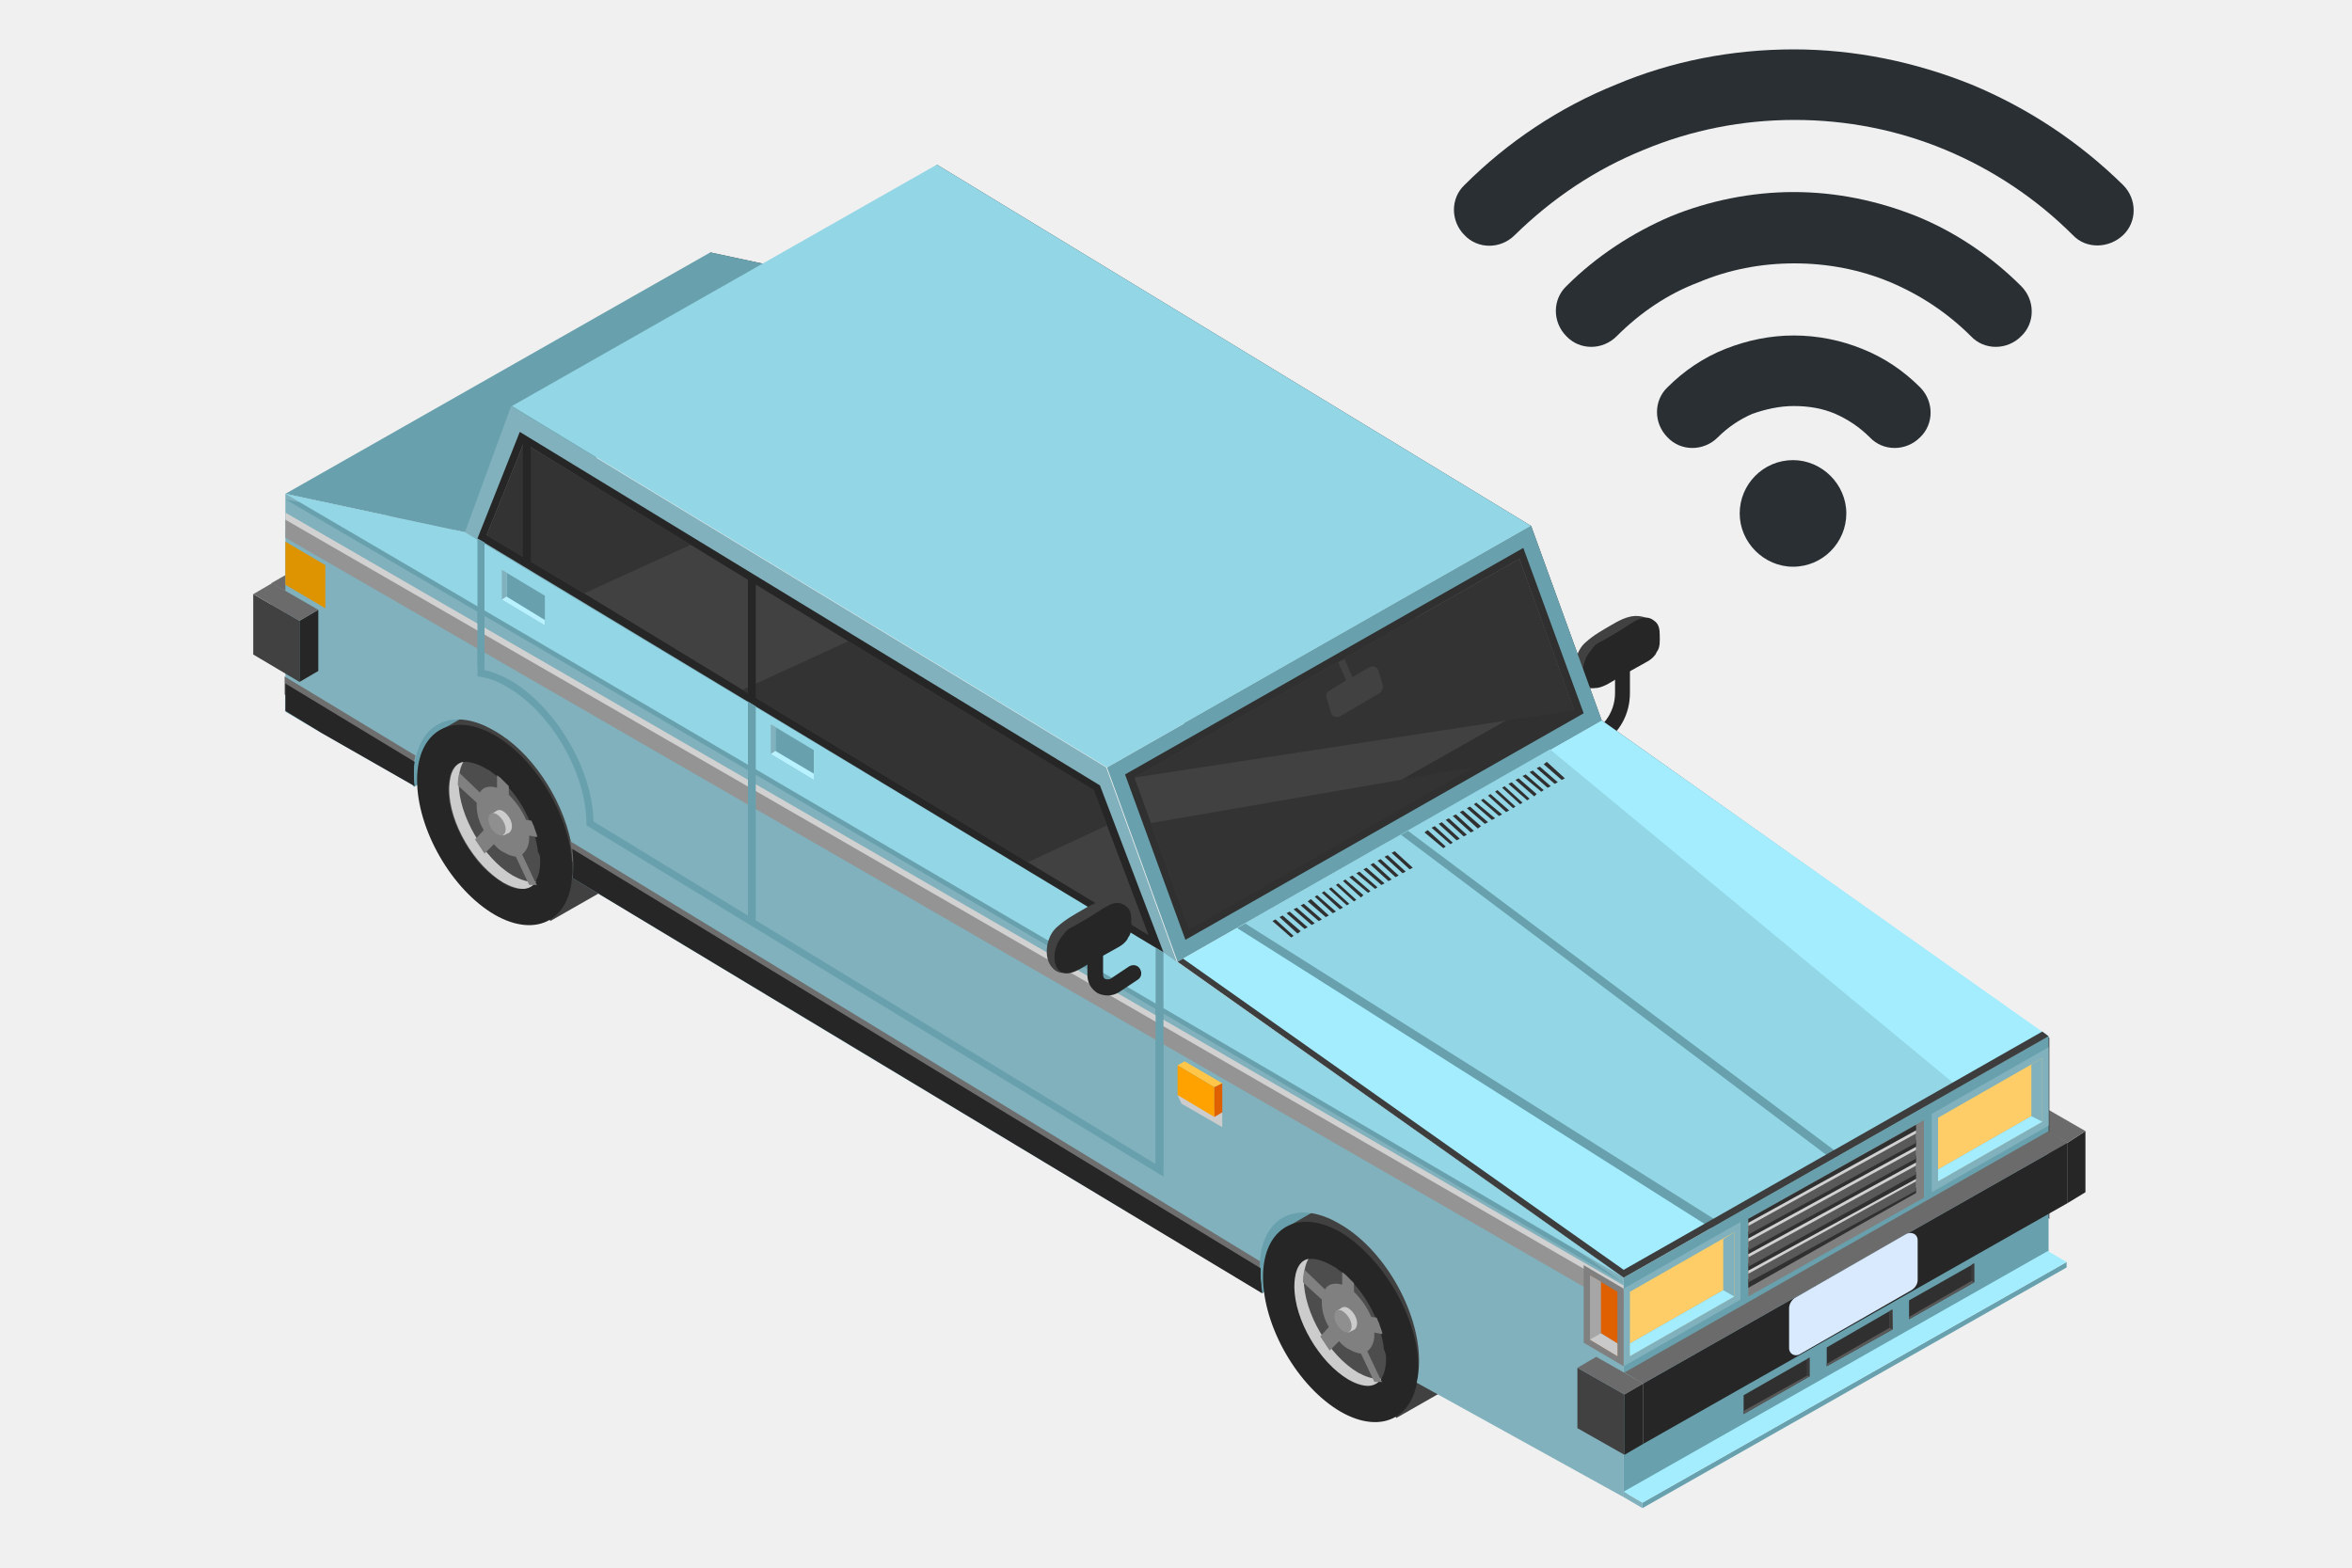
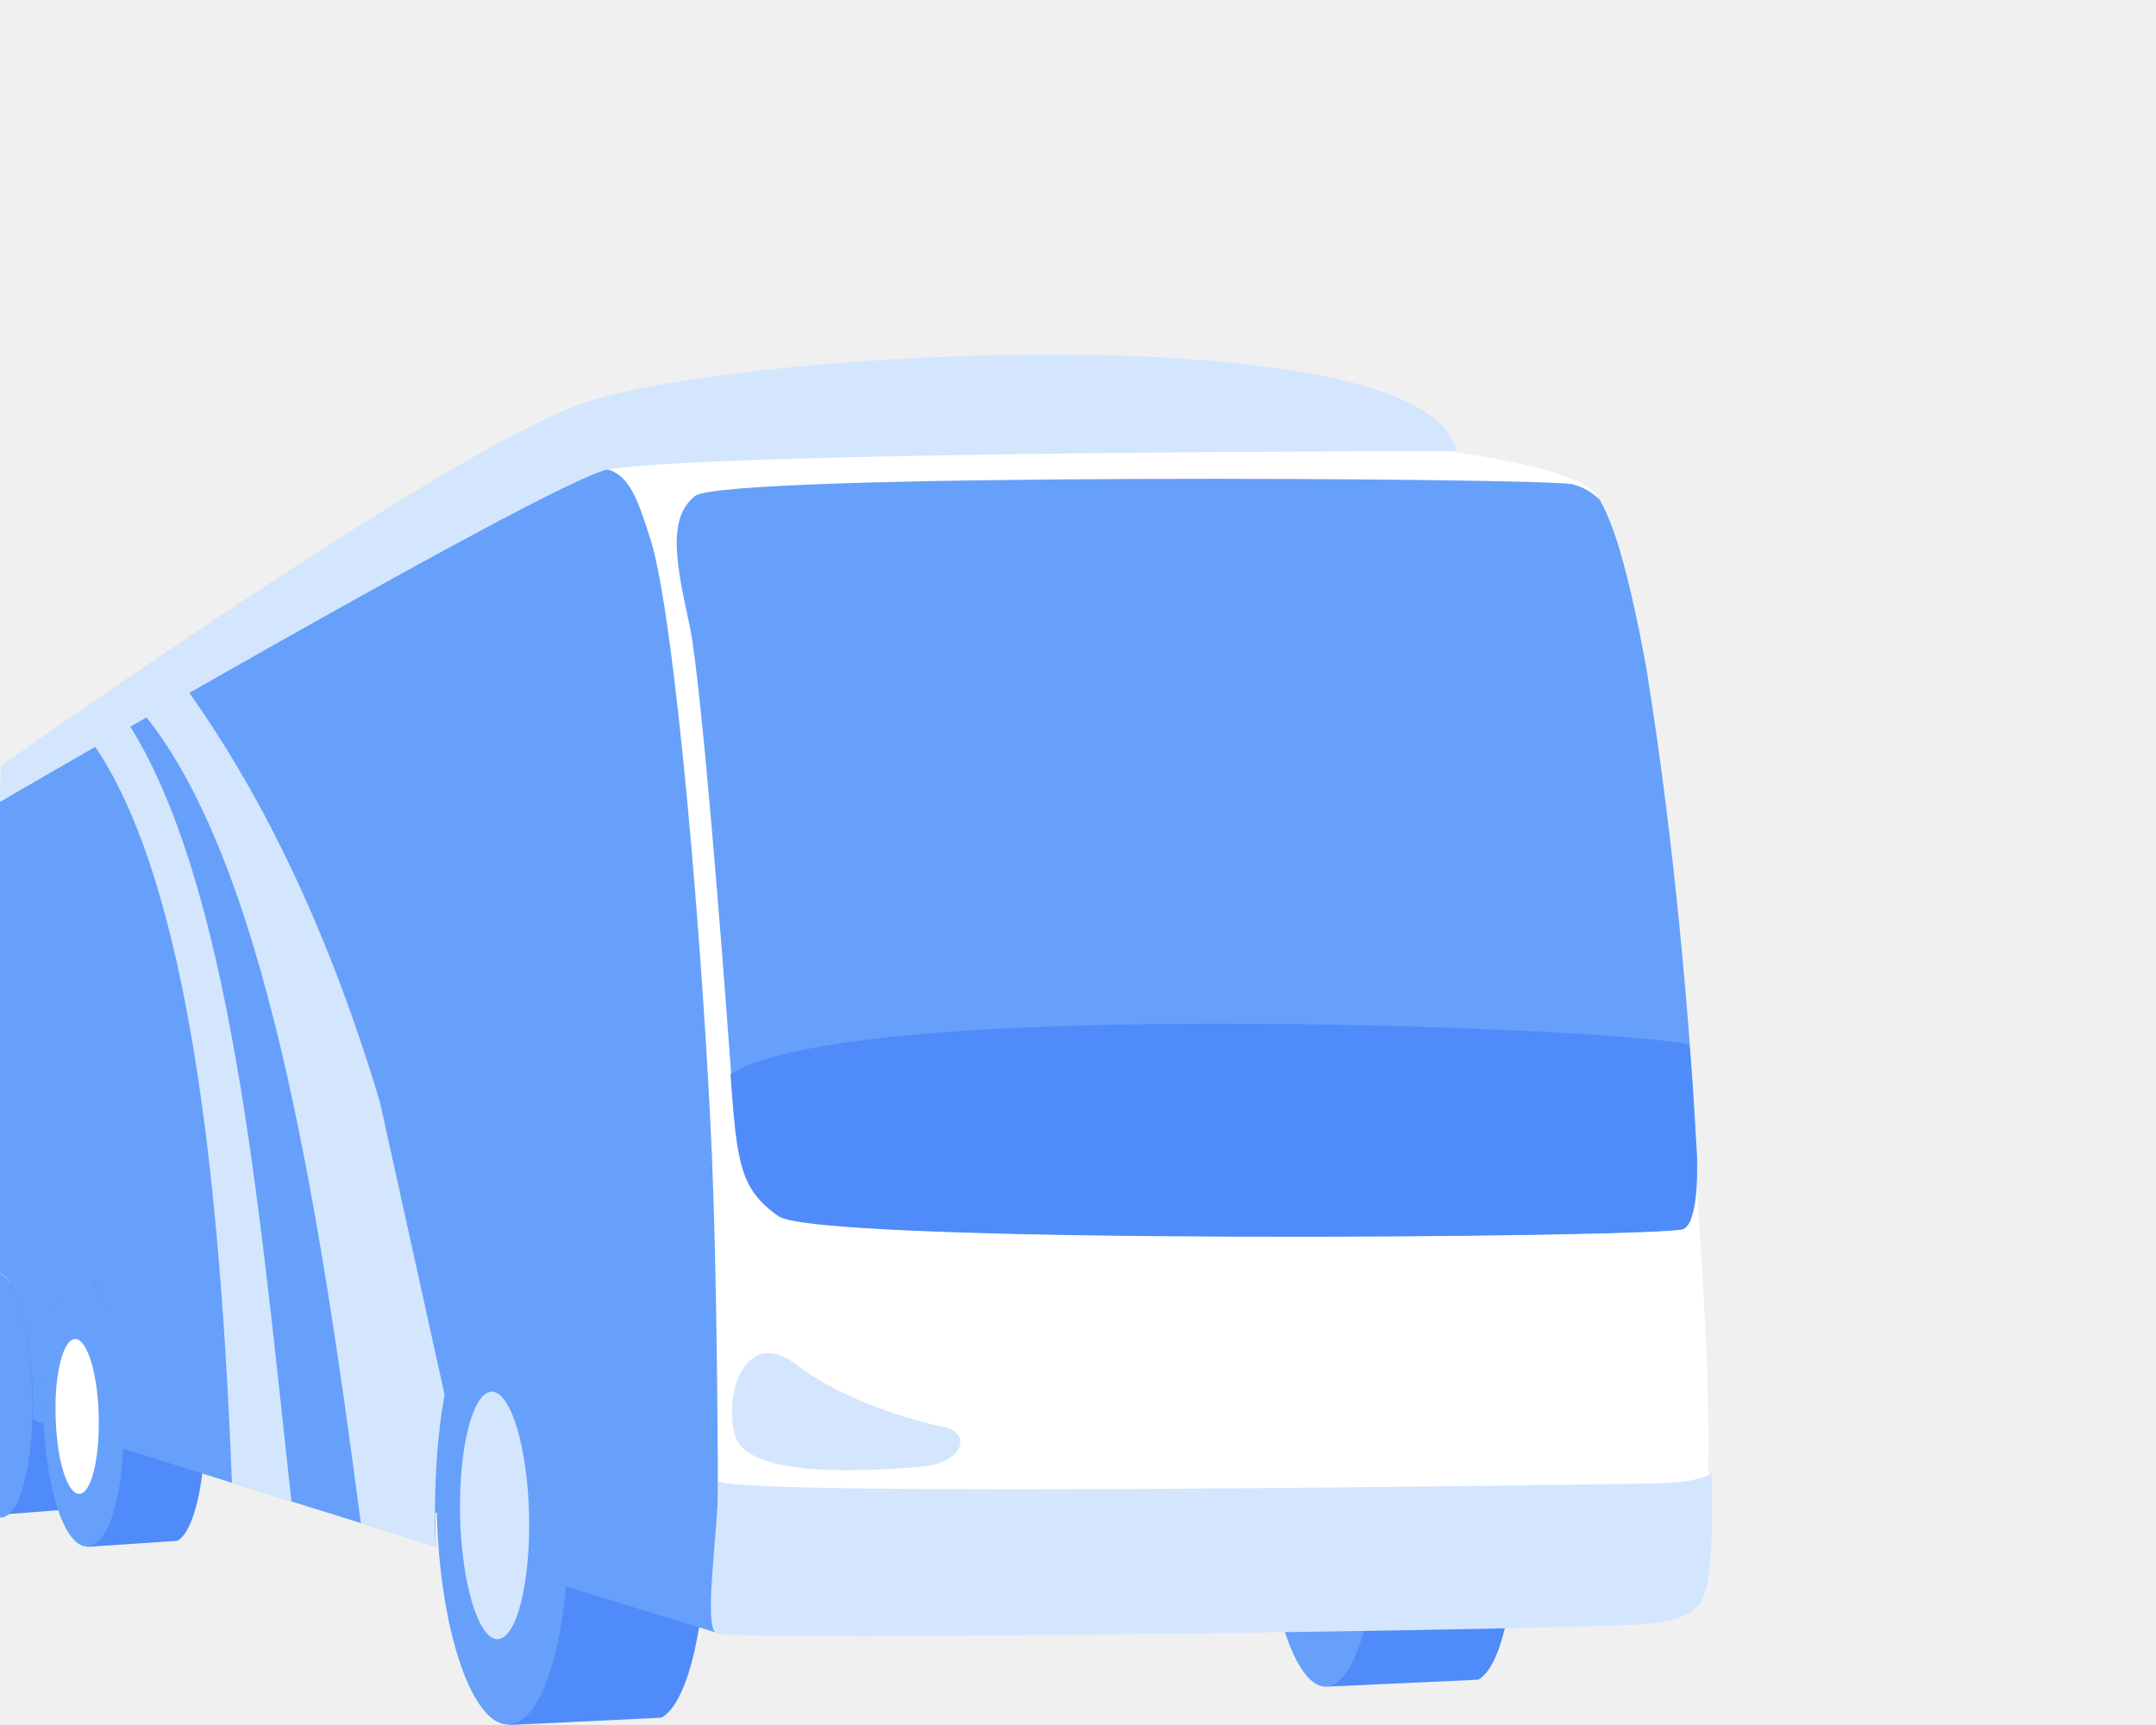
- <svg xmlns="http://www.w3.org/2000/svg" version="1.1" id="Слой_1" x="0" y="0" viewBox="0 0 300 200" xml:space="preserve">
-   <style>.st0{fill:#292f33}.st3{fill:#414141}.st4{fill:#262626}.st5{fill:#6b6b6b}.st6{fill:gray}.st7{fill:#a6a6a6}.st8{fill:#68a1ad}.st9{fill:#303030}.st10{fill:#4d4d4d}.st11{fill:#ccc}.st12{fill:#8f8f8f}.st13{fill:#80b1bc}.st14{fill:#93d6e6}.st15{fill:#333}.st16{fill:#6e6e6e}.st17{fill:#a3edff}.st19{fill:#b8f1ff}.st22{fill:#de6000}.st24{fill:#fecd67}.st25{fill:#de9400}.st26{fill:#d1d1d1}.st27{fill:#595959}.st29{fill:#3b3b3b}</style>
-   <path class="st0" d="M193.2 30c-1.8 1.8-4.7 1.8-6.4 0-1.8-1.8-1.8-4.7 0-6.4 5.5-5.5 12.1-9.9 19.3-12.8 7.1-3 14.8-4.5 22.7-4.5 7.8 0 15.5 1.6 22.7 4.5 7.2 3 13.7 7.3 19.3 12.8 1.8 1.8 1.8 4.7 0 6.4s-4.7 1.8-6.4 0c-4.7-4.7-10.3-8.4-16.3-10.9s-12.5-3.8-19.2-3.8c-6.7 0-13.2 1.3-19.2 3.8-6.2 2.5-11.7 6.2-16.5 10.9z" />
-   <path class="st0" d="M206.2 42.9c-1.8 1.8-4.7 1.8-6.4 0-1.8-1.8-1.8-4.7 0-6.4 3.8-3.8 8.4-6.8 13.3-8.9 4.9-2 10.3-3.1 15.7-3.1 5.4 0 10.7 1.1 15.7 3.1 4.9 2 9.5 5.1 13.3 8.9 1.8 1.8 1.8 4.7 0 6.4-1.8 1.8-4.7 1.8-6.4 0-3-3-6.5-5.3-10.3-6.9-3.8-1.6-8-2.4-12.2-2.4-4.3 0-8.4.8-12.2 2.4-4 1.5-7.5 3.9-10.5 6.9z" />
-   <path class="st0" d="M219.1 55.8c-1.8 1.8-4.7 1.8-6.4 0-1.8-1.8-1.8-4.7 0-6.4 2.1-2.1 4.6-3.8 7.4-4.9 2.8-1.1 5.7-1.7 8.7-1.7 3 0 6 .6 8.7 1.7 2.8 1.1 5.3 2.8 7.4 4.9 1.8 1.8 1.8 4.7 0 6.4-1.8 1.8-4.7 1.8-6.4 0-1.3-1.3-2.8-2.3-4.4-3-1.6-.7-3.4-1-5.3-1-1.8 0-3.6.4-5.3 1-1.6.7-3.1 1.7-4.4 3z" />
-   <path d="M228.7 72.3c3.8 0 6.8-3.1 6.8-6.8s-3.1-6.8-6.8-6.8c-3.8 0-6.8 3.1-6.8 6.8s3.1 6.8 6.8 6.8z" fill-rule="evenodd" clip-rule="evenodd" fill="#292f33" />
-   <path class="st3" d="M263.7 145.8l-6-3.5v6.3l6 4.9z" />
-   <path class="st4" d="M263.7 153.5l2.3-1.4v-7.8l-2.3 1.5z" />
-   <path class="st5" d="M257.7 142.3l2.4-1.4 5.9 3.4-2.3 1.5z" />
-   <path class="st6" d="M36.4 75.4L79.1 51v4.5L36.4 80z" />
-   <path class="st7" d="M36.4 80l-1.8-1v-4.6l1.8 1z" />
-   <path class="st5" d="M79.1 51l-1.7-1.1-42.8 24.5 1.8 1z" />
-   <path class="st4" d="M198.1 98.7l-1-1.6 6.2-3.8c1.7-1.1 2.7-2.9 2.7-4.9V85h1.9v3.4c0 2.7-1.3 5.1-3.6 6.5l-6.2 3.8z" />
-   <path class="st3" d="M210 83.4c-1.1.6-2.1 1.2-3.1 1.8-.6.3-1.2.7-1.8 1-.2.1-.3.3-.5.4-.1.1-.1.3-.2.4-.2.3-.6.5-.9.7-1.2.5-2.3-.7-2.5-1.8-.3-1.4.2-3.1 1.3-4 1-.9 2.1-1.5 3.3-2.2 1.2-.7 2.5-1.4 4-1 .7.2 1.3.6 1.6 1.3.2.4.1.5 0 .9-.1.3-.3.6-.3 1 0 .3 0 .5-.1.8-.2.2-.5.5-.8.7z" />
-   <path class="st4" d="M210.8 83.9c-.4.4-.9.6-1.4.9l-2.7 1.5c-1.1.6-3.3 2.4-4.4.9-.5-.7-.5-1.9-.2-2.7.2-.8.7-1.4 1.2-2 .4-.5 1.1-.7 1.7-1.1.7-.4 1.4-.8 2-1.2 1.2-.7 2.7-2.1 4-1 .6.4.7 1.1.7 1.8s.1 1.6-.4 2.2c-.1.3-.3.5-.5.7z" />
-   <path class="st3" d="M204.3 91.9l-9-24.8L119.5 21l-6 16.1-22.9-4.9v23l17.5 10.1v-2.8c0-4 2.8-5.7 6.4-3.6l4.9 2.8c3.5 2 28.3 21.9 28.3 25.9v2.8l60.5 35v-2.8c0-4 2.8-5.7 6.4-3.6l24.9 13.7c3.5 2 6.4 6.9 6.4 11v2.8l15.5 9v-23.1l-57.1-40.5z" />
-   <path class="st8" d="M36.4 63l54.2-30.8 22.9 4.9-54.2 30.8zm104.8 34.9l54.1-30.8 9 24.8-54.1 30.8z" />
-   <path class="st9" d="M143.5 98.8l50.8-28.9L202 91l-50.8 28.9z" />
-   <path class="st3" d="M200.8 90.6l-49.1 27.9-7-19.3 35.9-20.4 13.2-7.5 6.9 19.1z" />
-   <path class="st8" d="M52.8 100.4l23.5-14.2-22.6 2.1-3.7 7.9z" />
-   <path class="st3" d="M80 107.1c0-6.3-4.5-14-9.9-17.2-2.7-1.6-5.2-1.7-7-.7l-7.3 4.2 14.4 24.1 7-4c1.7-1.1 2.8-3.3 2.8-6.4z" />
-   <path class="st4" d="M73 111c0 6.3-4.5 8.8-9.9 5.7-5.5-3.2-9.9-10.9-9.9-17.2 0-6.3 4.5-8.8 9.9-5.7C68.6 97 73 104.7 73 111z" />
-   <path class="st10" d="M68.9 109.9c0 .7-.1 1.9-.7 2.7l-.3.3c-.1.1-.3.3-.5.3-.2.1-.5.2-.8.2h-.5c-.6-.1-1.3-.3-2-.8-1.3-.8-2.6-1.9-3.6-3.3-.4-.6-.9-1.2-1.2-1.8-1.3-2.2-2.1-4.6-2.1-6.8v-.1c0-.4.1-1.1.2-1.6.2-.9.8-1.8 2-1.8.7 0 1.6.3 2.5.8.1.1.2.1.3.2h.1c.3.2.5.4.8.6.1.1.3.2.4.3l.3.3c.1.1.2.1.2.2l.6.6c1.2 1.2 2.2 2.8 2.9 4.4.1.2.2.5.3.7.2.4.3.8.4 1.2v.2c.1.2.1.4.2.7.1.4.2.9.2 1.3.3.3.3.8.3 1.2z" />
-   <path class="st11" d="M67.9 112.5c-.7 0-1.6-.3-2.5-.8-3.7-2.2-6.9-7.6-6.9-11.9 0-.6.1-1.8.6-2.6-1.6.3-1.8 2.5-1.8 3.5 0 4.3 3.2 9.7 6.9 11.9.9.5 1.8.8 2.5.8.8 0 1.3-.4 1.7-.9h-.5z" />
-   <path class="st6" d="M68.3 112.6l-1.7-3.6c.5-.4.9-1.1.9-2.1v-.3l1 .2v-.2c-.1-.4-.3-.8-.4-1.2-.1-.2-.2-.4-.3-.7l-.7-.1c-.5-1.2-1.3-2.3-2.2-3.2v-1.1l-.6-.6-.2-.2-.3-.3c-.1-.1-.3-.2-.4-.3v1.6c-1-.3-1.8-.1-2.2.6l-2.6-2.5c-.2.6-.2 1.2-.2 1.6l2.4 2.2v.4c0 1 .3 2.1.9 3.1l-1.1 1.2 1.2 1.8 1.2-1.2c.4.5.9.9 1.4 1.1.5.3.9.4 1.4.5l1.7 3.6h1l-.2-.3z" />
-   <path class="st11" d="M65.3 105.4c0-.7-.5-1.5-1.1-1.9-.3-.2-.6-.2-.8-.1l-.8.5 1.6 2.7.8-.4c.2-.2.3-.5.3-.8z" />
-   <path class="st12" d="M64.5 105.8c0 .7-.5 1-1.1.6-.6-.3-1.1-1.2-1.1-1.9s.5-1 1.1-.6c.6.4 1.1 1.2 1.1 1.9z" />
-   <path class="st8" d="M161 165l23.5-14.2-22.6 2.1-3.7 7.9z" />
-   <path class="st3" d="M187.9 170.5c0-6.3-4.5-14-9.9-17.2-2.7-1.6-5.2-1.7-7-.7l-7.3 4.2 14.4 24.1 7-4c1.7-1.1 2.8-3.3 2.8-6.4z" />
-   <path class="st4" d="M180.9 174.4c0 6.3-4.5 8.8-9.9 5.7-5.5-3.2-9.9-10.9-9.9-17.2 0-6.3 4.5-8.8 9.9-5.7 5.4 3.3 9.9 10.9 9.9 17.2z" />
-   <path class="st10" d="M176.8 173.3c0 .7-.1 1.9-.7 2.7l-.3.3c-.1.1-.3.3-.5.3-.2.1-.5.2-.8.2h-.5c-.6-.1-1.3-.3-2-.8-1.3-.8-2.6-1.9-3.6-3.3-.4-.6-.9-1.2-1.2-1.8-1.3-2.2-2.1-4.6-2.1-6.8v-.1c0-.4.1-1.1.2-1.6.2-.9.8-1.8 2-1.8.7 0 1.6.3 2.5.8.1.1.2.1.3.2h.1c.3.2.5.4.8.6.1.1.3.2.4.3l.3.3c.1.1.2.1.2.2l.6.6c1.2 1.2 2.2 2.8 2.9 4.4.1.2.2.5.3.7.2.4.3.8.4 1.2v.2c.1.2.1.4.2.7.1.4.2.9.2 1.3.2.4.3.8.3 1.2z" />
-   <path class="st11" d="M175.7 175.9c-.7 0-1.6-.3-2.5-.8-3.7-2.2-6.9-7.6-6.9-11.9 0-.6.1-1.8.6-2.6-1.6.3-1.8 2.5-1.8 3.5 0 4.3 3.2 9.7 6.9 11.9.9.5 1.8.8 2.5.8.8 0 1.3-.4 1.7-.9h-.5z" />
-   <path class="st6" d="M176.1 176l-1.7-3.6c.5-.4.9-1.1.9-2.1v-.3l1 .2v-.2c-.1-.4-.3-.8-.4-1.2-.1-.2-.2-.4-.3-.7l-.7-.1c-.5-1.2-1.3-2.3-2.2-3.2v-1.1l-.6-.6-.2-.2-.3-.3c-.1-.1-.3-.2-.4-.3v1.6c-1-.3-1.8-.1-2.2.6l-2.6-2.5c-.2.6-.2 1.2-.2 1.6l2.4 2.2v.4c0 1 .3 2.1.9 3.1l-1.1 1.2 1.2 1.8 1.2-1.2c.4.5.9.9 1.4 1.1.5.3.9.4 1.4.5l1.7 3.6h1l-.2-.3z" />
-   <path class="st11" d="M173.1 168.8c0-.7-.5-1.5-1.1-1.9-.3-.2-.6-.2-.8-.1l-.8.5 1.6 2.7.8-.4c.2-.2.3-.5.3-.8z" />
-   <path class="st12" d="M172.4 169.2c0 .7-.5 1-1.1.6-.6-.4-1.1-1.2-1.1-1.9s.5-1 1.1-.6c.6.4 1.1 1.2 1.1 1.9z" />
-   <path class="st13" d="M207.1 163v28l-25.5-14.1-.9-.5c.2-.8.3-1.8.3-2.8 0-6.4-4.5-14.3-10.2-17.5-5.3-3.1-9.7-.9-10.1 4.8v2.1c0 .3.1.7.1 1 0 .3.1.6.2.9h-.1l-51.1-30.7L73 112c.1-.4.1-.9.1-1.3v-1.3c0-.3-.1-.7-.1-1v-.1c-.1-.3-.1-.7-.2-1-1.2-5.6-5.1-11.5-9.8-14.1-4.8-2.8-8.8-1.3-9.9 3.2-.1.3-.1.5-.2.8-.1.4-.1.8-.1 1.2v.5c0 .5 0 .9.1 1.4L41 93.5l-4.6-2.7V63l22.9 4.9 5.9-16.1 75.9 46.1 9 24.8 57 40.3z" />
-   <path class="st8" d="M148.4 125.3v24.8l-1-.6-72.6-44.2v-.2c0-6.4-4.5-14.3-10.2-17.5-1.3-.8-2.6-1.2-3.7-1.3V72.5l87.5 52.8z" />
-   <path class="st13" d="M75.7 104.8c-.1-6.7-4.9-14.7-10.6-18-1.1-.6-2.2-1.1-3.3-1.3V72.7l85.6 51.4v24.4l-71.7-43.7z" />
-   <path class="st8" d="M207.1 163.7L36.4 63.7l22.9 4.9 89.1 53.6z" />
-   <path class="st14" d="M207.1 163L36.4 63l22.9 4.9 89.1 53.6z" />
-   <path class="st4" d="M60.9 68.7l5.4-13.6 74 45.1 8.1 21.3z" />
-   <path class="st3" d="M146.5 119.3l-15.4-9.3-36.4-22-20.2-12.3-12.4-7.4v-.1l4.7-11.7 21.3 13 20.1 12.3 31.3 19 1.7 4.5z" />
-   <path class="st15" d="M141.2 105.3l-10.1 4.7-36.4-22 13.5-6.2 31.3 19z" />
-   <path class="st16" d="M74.4 61.2l-12.3 7.1v-.1l4.7-11.7z" />
-   <path class="st15" d="M88.1 69.5l-13.6 6.2-12.4-7.4v-.1l4.7-11.7z" />
-   <path class="st8" d="M207.1 190.9l54.2-30.8v-27.9L207.1 163z" />
-   <path class="st17" d="M207.1 163l54.2-30.8-57-40.3-54.1 30.8z" />
-   <path class="st14" d="M141.2 97.9L65.3 51.8 119.5 21l75.8 46.1z" />
-   <path fill="#636363" d="M200.7 90.4l-20.1-11.6 13.2-7.5z" />
-   <path class="st3" d="M175.7 87.8l-2 1.2c-.2.1-.4 0-.4-.2l-.2-.8c0-.1 0-.3.1-.4l.8-.5-.5-1.1.3-.2.5 1.1.9-.5c.2-.1.4 0 .4.2l.3.8c0 .2-.1.4-.2.4z" />
-   <path class="st9" d="M200.9 90.6l-3.1-1.9-47.2 26.7 1.1 3.1z" />
-   <path class="st15" d="M146.8 105l41.1-7.1-36.2 20.6zm-2.1-5.8l56.1-8.6-7-19.3z" />
-   <path class="st3" d="M176 88.4l-5.1 3c-.4.2-1 0-1.1-.4l-.6-2c-.1-.4 0-.7.4-.9l2.1-1.3-1-2.3.8-.4 1 2.3 2.2-1.3c.4-.2 1 0 1.1.4l.6 2c0 .3-.1.7-.4.9z" />
-   <path class="st8" d="M157.8 118.4l60.5 38.3 30.4-17.3-52-43.2z" />
-   <path class="st14" d="M158.8 117.8l60.6 38.2 30.4-17.3-52.1-43.1z" />
-   <path class="st8" d="M233.7 147.9l-55-41.4.9-.5 55.1 41.3z" />
-   <path class="st9" d="M165 119.4l-2.3-2.1-.4.2 2.4 2.1zm.9-.6l-2.3-2-.4.2 2.3 2.1zm.9-.5l-2.3-2-.4.2 2.3 2zm.9-.5l-2.3-2-.4.2 2.3 2zm.9-.5l-2.3-2-.4.2 2.3 2zm.9-.5l-2.3-2.1-.4.3 2.3 2zm.9-.5l-2.4-2.1-.3.2 2.3 2.1zm.9-.5l-2.4-2.1-.3.2 2.3 2.1zm.8-.5l-2.3-2.1-.3.2 2.3 2.1zm.9-.5l-2.3-2.1-.3.2 2.3 2.1zm.9-.6l-2.3-2-.3.2 2.3 2.1zm.9-.5l-2.3-2-.4.2 2.4 2zm.9-.5l-2.3-2-.4.2 2.4 2zm.9-.5l-2.3-2-.4.2 2.3 2zm.9-.5l-2.3-2.1-.4.2 2.3 2.1zm.9-.5l-2.3-2.1-.4.2 2.3 2.1zm.9-.5l-2.3-2.1-.4.2 2.3 2.1zm.9-.5l-2.3-2.1-.4.2 2.3 2.1zm4.2-2.7l-2.3-2.1-.4.3 2.4 2zm.9-.5l-2.3-2.1-.4.2 2.4 2.1zm.9-.5l-2.3-2.1-.4.2 2.3 2.1zm.9-.5l-2.3-2.1-.4.2 2.3 2.1zm.9-.5l-2.3-2.1-.4.2 2.3 2.1zm.9-.6l-2.3-2-.4.2 2.3 2.1zm.9-.5l-2.3-2-.4.2 2.3 2zm.9-.5l-2.4-2-.3.2 2.3 2zm.9-.5l-2.4-2-.3.2 2.3 2zm.9-.5l-2.4-2.1-.3.2 2.3 2.1zm.8-.5l-2.3-2.1-.3.2 2.3 2.1zm.9-.5l-2.3-2.1-.3.2 2.3 2.1zm.9-.5l-2.3-2.1-.4.2 2.4 2.1zm.9-.6l-2.3-2-.4.2 2.4 2.1zm.9-.5l-2.3-2-.4.2 2.4 2zm.9-.5l-2.3-2-.4.2 2.3 2zm.9-.5l-2.3-2-.4.2 2.3 2zm.9-.5l-2.3-2.1-.4.3 2.3 2z" />
-   <path class="st4" d="M96.4 89.4l-1-.6V73.1l1 .5zm-28.7-17l-1-.6V56.3l1 .6z" />
-   <path id="XMLID_102_" class="st8" d="M64 72.7v3.8l5.5 3.3V76L64 72.7z" />
-   <path class="st19" d="M64.6 76.1V73l-.6-.3v3.8l5.5 3.3v-.7z" />
-   <path class="st13" d="M64.6 73v3.1l-.6.4v-3.8z" />
-   <path class="st11" d="M150.2 139.7l.5 1.1 5.2 3v-1.9z" />
-   <g id="XMLID_98_">
-     <path id="XMLID_101_" fill="#ffc64a" d="M150.2 135.9l4.7 2.8 1-.5-4.8-2.8z" />
-     <path id="XMLID_100_" fill="#ffa200" d="M150.2 135.9v3.8l4.7 2.8v-3.8l-4.7-2.8z" />
-     <path id="XMLID_99_" class="st22" d="M154.9 138.7v3.8l1-.6v-3.7z" />
-   </g>
-   <path fill="#3d3d3d" d="M207.1 162l-56.2-39.7-.7.4 56.9 40.3 54.2-30.8-.8-.6z" />
-   <path class="st4" d="M209.6 176.5l54.1-30.7v7.7l-54.1 30.7z" />
-   <path class="st7" d="M209.6 184.2l-2.4-5.6v-3.5l2.4 1.4z" />
-   <path class="st5" d="M263.7 145.8l-2.4-1.5-54.1 30.8 2.4 1.4z" />
-   <path class="st3" d="M207.2 177.9l-6-3.4v7.7l6 3.4z" />
-   <path class="st4" d="M207.2 185.6l2.4-1.4v-7.7l-2.4 1.4z" />
-   <path class="st5" d="M201.2 174.5l2.4-1.4 6 3.4-2.4 1.4z" />
-   <path class="st13" d="M207.1 164.4l14.9-8.5v9.9l-14.9 8.5z" />
-   <path class="st24" d="M207.9 164.8l13.3-7.6v8.2l-13.3 7.6z" />
-   <path class="st13" d="M219.8 158.1v6.5l-11.9 6.8v1.6l13.3-7.6v-8.2z" />
-   <path class="st17" d="M221.2 165.4l-1.4-.8-11.9 6.8v1.6z" />
-   <path class="st25" d="M41.5 72.1l-5.1-3v5.5l5.1 3z" />
-   <path class="st13" d="M246.4 142.1l14.9-8.5v10l-14.9 8.5z" />
-   <path class="st24" d="M247.2 142.6l13.3-7.6v8.1l-13.3 7.6z" />
-   <path class="st13" d="M259.1 135.8v6.6l-11.9 6.8v1.5l13.3-7.6V135z" />
-   <path class="st17" d="M260.5 143.1l-1.4-.7-11.9 6.8v1.5z" />
-   <path class="st6" d="M223 155.5l22.4-12.6v9.9L223 165.4z" />
-   <path class="st9" d="M244.4 143.5v8.7L223 164.3v-8.8z" />
-   <path class="st26" d="M244.4 144.2v1.2L223 157.1V156z" />
-   <path class="st27" d="M244.4 144.6v1.2L223 157.5v-1.1z" />
-   <path class="st26" d="M244.4 146.3v1.1L223 159.2V158z" />
-   <path class="st27" d="M244.4 146.7v1.1L223 159.5v-1.1z" />
-   <path class="st26" d="M244.4 148.3v1.2L223 161.2V160z" />
-   <path class="st27" d="M244.4 148.7v1.1L223 161.6v-1.2z" />
-   <path class="st26" d="M244.4 150.4v1.1L223 163.2v-1.1z" />
-   <path class="st27" d="M244.4 150.7v1.2L223 163.6v-1.1z" />
-   <path id="XMLID_97_" class="st8" d="M98.3 92.4v3.8l5.5 3.3v-3.8l-5.5-3.3z" />
-   <path class="st19" d="M98.9 95.8v-3.1l-.6-.3v3.8l5.5 3.3v-.8z" />
-   <path class="st13" d="M98.9 92.7v3.1l-.6.4v-3.8z" />
-   <path d="M244.6 158.2v5.1c0 .5-.3 1-.8 1.3l-14.3 8.2c-.6.3-1.3-.1-1.3-.8v-5.1c0-.5.3-1 .7-1.3l14.3-8.2c.7-.3 1.4.1 1.4.8z" fill="#d9eaff" />
-   <path id="XMLID_96_" class="st9" d="M230.8 173.2v2.4l-8.4 4.8V178l8.4-4.8z" />
-   <path class="st27" d="M230.8 173.2l-.3.2v2.1l-8.1 4.5v.4l8.4-4.8v-2.4z" />
-   <path class="st29" d="M230.5 173.4v2.1l.3.1v-2.4z" />
-   <path id="XMLID_95_" class="st9" d="M241.4 167.1v2.5l-8.4 4.7v-2.4l8.3-4.8z" />
-   <path class="st27" d="M241.3 167.1l-.3.2v2.1l-8 4.6v.3l8.4-4.7v-2.5z" />
-   <path class="st29" d="M241 167.3v2.1l.4.2-.1-2.5z" />
-   <path id="XMLID_94_" class="st9" d="M251.8 161.2v2.4l-8.3 4.7v-2.4l8.3-4.7z" />
-   <path class="st27" d="M251.8 161.2l-.3.1v2.1l-8 4.6v.3l8.3-4.7v-2.4z" />
-   <path class="st29" d="M251.5 161.3v2.1l.3.2v-2.4z" />
-   <path class="st8" d="M209.5 191.7l54.1-30.7v.7l-54.1 30.7z" />
-   <path class="st13" d="M209.5 192.4l-2.4-1.4v-.7l2.4 1.4z" />
-   <path class="st17" d="M263.6 161l-2.4-1.4-54.1 30.7 2.4 1.4z" />
-   <path class="st16" d="M160.7 161.8v.9L73 109.9v-.3c0-.4-.1-.8-.1-1.3-.1-.3-.1-.7-.2-1l88 53.6v.9z" />
-   <path class="st4" d="M161 165l-88-53c.1-.4.1-.9.1-1.3v-1.1c0-.4-.1-.8-.1-1.3l87.8 53.5v1.2c0 .3.1.7.1 1 0 .4.1.7.1 1z" />
-   <path class="st16" d="M53 96.4c-.1.3-.1.5-.2.8-.1.4-.1.8-.1 1.2l-16.4-9.8v-2.3L53 96.4z" />
-   <path class="st4" d="M52.8 98.9c0 .5 0 .9.1 1.4L41 93.5l-4.6-2.8v-3.5l16.5 10c-.1.4-.1.8-.1 1.2v.5z" />
-   <path class="st3" d="M38.2 79.2l-5.9-3.4v7.7l5.9 3.5z" />
-   <path class="st4" d="M38.2 87l2.4-1.4v-7.8l-2.4 1.4z" />
-   <path class="st5" d="M32.3 75.8l2.4-1.4 5.9 3.4-2.4 1.4z" />
-   <path class="st25" d="M204.2 163.5v3.6l2.1 1.1v-3.4z" />
-   <path class="st26" d="M207.1 164v2.2L36.4 67.7v-2.3z" />
-   <path fill="#949494" d="M207.1 164.8v2.3L36.4 68.6v-2.3z" />
-   <path class="st8" d="M96.4 117.6l-1-.6V89.5l1 .6z" />
-   <path class="st4" d="M141.3 127c-.4 0-.9-.1-1.3-.3-.8-.5-1.3-1.3-1.3-2.3v-6.5c0-.6.4-1 1-1s1 .4 1 1v6.5c0 .3.2.5.3.5.1 0 .3.1.6 0l2.4-1.6c.5-.3 1.1-.2 1.4.3.3.5.2 1.1-.3 1.4l-2.4 1.6c-.5.3-1 .4-1.4.4z" />
-   <path class="st3" d="M142.6 119.7c-1.1.6-2.1 1.2-3.1 1.8-.6.3-1.2.7-1.8 1-.2.1-.3.3-.5.4-.1.1-.1.3-.2.4-.2.3-.6.5-.9.7-1.2.5-2.3-.7-2.5-1.8-.3-1.4.2-3.1 1.3-4 1-.9 2.1-1.5 3.3-2.2 1.2-.7 2.5-1.4 4-1 .7.2 1.3.6 1.6 1.3.2.4.1.5 0 .9-.1.3-.3.6-.3 1 0 .3 0 .5-.1.8-.2.2-.4.5-.8.7z" />
-   <path class="st4" d="M143.4 120.3c-.4.4-.9.6-1.4.9l-2.7 1.5c-1.1.6-3.3 2.4-4.4.9-.5-.7-.5-1.9-.2-2.7.2-.8.7-1.4 1.2-2 .4-.5 1.1-.7 1.7-1.1.7-.4 1.4-.8 2-1.2 1.2-.7 2.7-2.1 4-1 .6.4.7 1.1.7 1.8s.1 1.6-.4 2.2c-.1.3-.3.5-.5.7z" />
-   <path class="st6" d="M207.1 164.4l-5.1-3v9.9l5.1 3z" />
-   <path class="st22" d="M206.3 164.8l-3.5-2.1v8.2l3.5 2.1z" />
-   <path class="st7" d="M204.2 163.5v6.6l2.1 1.3v1.6l-3.5-2.1v-8.2z" />
-   <path fill="#c9c9c9" d="M202.8 170.9l1.4-.8 2.1 1.3v1.6z" />
-   <path class="st8" d="M148.4 121.5v27.6l-1-.6v-27.6zM61.8 69.2v16.2l-.9-.5V68.7z" />
+ <svg xmlns="http://www.w3.org/2000/svg" xmlns:xlink="http://www.w3.org/1999/xlink" viewBox="0 0 500 400">
+   <defs>
+     <path id="a" d="M5.8 268.5c46 7.9 91.9-30.6 131.3 39 5.6 11.1 7.2 33.6 7.7 56.3-47.2-13.3-140.1-43.7-142-45.3-3.3-2.8 8.6-15.7 8.7-25.4.1-3.7-13.1-13.7-5.7-24.6" />
+   </defs>
+   <clipPath id="b">
+     <use xlink:href="#a" overflow="visible" />
+   </clipPath>
+   <g clip-path="url(#b)">
+     <defs>
+       <path id="c" d="M-1080.6-1881.6h2561.7v6404.2h-2561.7z" />
+     </defs>
+     <clipPath id="d">
+       <use xlink:href="#c" overflow="visible" />
+     </clipPath>
+     <path clip-path="url(#d)" fill="#66a0fb" d="M-5.8 256.9h158.6v114.9H-5.8z" />
+   </g>
+   <defs>
+     <path id="e" d="M3.9 294.6c4.3.1 17.8 12.3 18.1 27.7.3 13.9-3.6 25.9-7.3 27.8L.6 351.2l1.7-2.8c-3-4 3.1-14.1 2.8-26.1-.3-15.3-5.5-27.8-1.2-27.7" />
+   </defs>
+   <clipPath id="f">
+     <use xlink:href="#e" overflow="visible" />
+   </clipPath>
+   <g clip-path="url(#f)">
+     <defs>
+       <path id="g" d="M-1080.6-1881.6h2561.7v6404.2h-2561.7z" />
+     </defs>
+     <clipPath id="h">
+       <use xlink:href="#g" overflow="visible" />
+     </clipPath>
+     <path clip-path="url(#h)" fill="#508bfa" d="M-7.3 286.6h37.4v72.6H-7.3z" />
+   </g>
+   <defs>
+     <path id="i" d="M123.8 301.4c7.5.2 39.5 22.5 40 49.3.5 24.2-4 44.1-10.4 47.6l-35.3 1.7 2.9-4.8c-5.3-7-9.3-24.8-9.8-45.6-.4-26.9 5.2-48.4 12.6-48.2" />
+   </defs>
+   <clipPath id="j">
+     <use xlink:href="#i" overflow="visible" />
+   </clipPath>
+   <g clip-path="url(#j)">
+     <defs>
+       <path id="k" d="M-1080.6-1881.6h2561.7v6404.2h-2561.7z" />
+     </defs>
+     <clipPath id="l">
+       <use xlink:href="#k" overflow="visible" />
+     </clipPath>
+     <path clip-path="url(#l)" fill="#508bfa" d="M103.3 293.4h68.6v114.5h-68.6z" />
+   </g>
+   <defs>
+     <path id="m" d="M101.3 350.5c.6 27.1 8 49.2 16.4 49.4 8.4.2 14.7-21.6 14.1-48.7-.6-27.1-8-49.2-16.4-49.4-8.4-.2-14.7 21.6-14.1 48.7" />
+   </defs>
+   <clipPath id="n">
+     <use xlink:href="#m" overflow="visible" />
+   </clipPath>
+   <g clip-path="url(#n)">
+     <defs>
+       <path id="o" d="M-1080.6-1881.6h2561.7v6404.2h-2561.7z" />
+     </defs>
+     <clipPath id="p">
+       <use xlink:href="#o" overflow="visible" />
+     </clipPath>
+     <path clip-path="url(#p)" fill="#66a0fb" d="M93.3 293.8h46.5v114.1H93.3z" />
+   </g>
+   <defs>
+     <path id="q" d="M106.7 351.2c.3 15.8 4.2 28.8 8.6 28.9 4.4.1 7.7-12.6 7.4-28.5-.3-15.8-4.2-28.8-8.6-28.9-4.4 0-7.7 12.7-7.4 28.5" />
+   </defs>
+   <clipPath id="r">
+     <use xlink:href="#q" overflow="visible" />
+   </clipPath>
+   <g clip-path="url(#r)">
+     <defs>
+       <path id="s" d="M-1080.6-1881.6h2561.7v6404.2h-2561.7z" />
+     </defs>
+     <clipPath id="t">
+       <use xlink:href="#s" overflow="visible" />
+     </clipPath>
+     <path clip-path="url(#t)" fill="#d4e6fd" d="M98.7 314.8h32.1v73.4H98.7z" />
+   </g>
+   <defs>
+     <path id="u" d="M313.4 292.5c7.5.2 37.8 22 38.4 48.8.5 24.2-2.6 44.7-9 48.2l-35 1.6 2.9-4.8c-5.3-7-9.3-24.8-9.8-45.6-.6-26.8 5-48.4 12.5-48.2" />
+   </defs>
+   <clipPath id="v">
+     <use xlink:href="#u" overflow="visible" />
+   </clipPath>
+   <g clip-path="url(#v)">
+     <defs>
+       <path id="w" d="M-1080.6-1881.6h2561.7v6404.2h-2561.7z" />
+     </defs>
+     <clipPath id="x">
+       <use xlink:href="#w" overflow="visible" />
+     </clipPath>
+     <path clip-path="url(#x)" fill="#508bfa" d="M292.9 284.5h67V399h-67z" />
+   </g>
+   <defs>
+     <path id="y" d="M292.7 342.3c.6 26.7 7.1 48.6 14.6 48.8 7.5.2 13.1-21.3 12.5-48.1-.6-26.7-7.1-48.6-14.6-48.8-7.5-.2-13.1 21.3-12.5 48.1" />
+   </defs>
+   <clipPath id="z">
+     <use xlink:href="#y" overflow="visible" />
+   </clipPath>
+   <g clip-path="url(#z)">
+     <defs>
+       <path id="A" d="M-1080.6-1881.6h2561.7v6404.2h-2561.7z" />
+     </defs>
+     <clipPath id="B">
+       <use xlink:href="#A" overflow="visible" />
+     </clipPath>
+     <path clip-path="url(#B)" fill="#66a0fb" d="M284.6 286.2h43.1v112.9h-43.1z" />
+   </g>
+   <defs>
+     <path id="C" d="M23.6 297.1c4.7.1 23.6 13.8 24 30.5.3 15.1-2.5 27.6-6.5 29.7l-21 1.4 1.8-3c-3.3-4.4-5.8-15.5-6.1-28.5-.4-16.8 3.1-30.2 7.8-30.1" />
+   </defs>
+   <clipPath id="D">
+     <use xlink:href="#C" overflow="visible" />
+   </clipPath>
+   <g clip-path="url(#D)">
+     <defs>
+       <path id="E" d="M-1080.6-1881.6h2561.7v6404.2h-2561.7z" />
+     </defs>
+     <clipPath id="F">
+       <use xlink:href="#E" overflow="visible" />
+     </clipPath>
+     <path clip-path="url(#F)" fill="#508bfa" d="M7.7 289.1h47.9v77.6H7.7z" />
+   </g>
+   <defs>
+     <path id="G" d="M10 327c.4 17.2 4.7 31.5 10.1 31.6 5.4.1 9-13.4 8.6-30.7-.4-17.2-4.7-31.6-10.1-31.8-5.4 0-9 13.7-8.6 30.9" />
+   </defs>
+   <clipPath id="H">
+     <use xlink:href="#G" overflow="visible" />
+   </clipPath>
+   <g clip-path="url(#H)">
+     <defs>
+       <path id="I" d="M-1080.6-1881.6h2561.7v6404.2h-2561.7z" />
+     </defs>
+     <clipPath id="J">
+       <use xlink:href="#I" overflow="visible" />
+     </clipPath>
+     <path clip-path="url(#J)" fill="#66a0fb" d="M2 288.3h34.7v78.4H2z" />
+   </g>
+   <defs>
+     <path id="K" d="M12.9 328.3c.2 9.9 2.6 18 5.4 18.1 2.8.1 4.8-7.9 4.6-17.8-.2-9.9-2.6-18-5.4-18.1-2.8-.1-4.9 7.9-4.6 17.8" />
+   </defs>
+   <clipPath id="L">
+     <use xlink:href="#K" overflow="visible" />
+   </clipPath>
+   <g clip-path="url(#L)">
+     <defs>
+       <path id="M" d="M-1080.6-1881.6h2561.7v6404.2h-2561.7z" />
+     </defs>
+     <clipPath id="N">
+       <use xlink:href="#M" overflow="visible" />
+     </clipPath>
+     <path clip-path="url(#N)" fill="#fff" d="M4.8 302.5h26.1v51.9H4.8z" />
+   </g>
+   <defs>
+     <path id="O" d="M136.5 308.7c-39.4-69.3-89.1-31.1-135.1-39 12.1-17.9 28.1-40.4 28.5-50.8.6-16.7-.9-39.3 3.6-42.1 4.5-2.8 71.3-52.2 105.6-68.2 34.4-16 225.9-10.9 231.7 7.2 5.8 18.1 19.7 111.2 23.3 168.5 2.6 40.9 2.2 44.5 1.8 77.7 0 0-195.9 8.2-229.7 8.2-2.2 0-10.4-2.1-22.3-5.4-.1-22.6-1.8-45.1-7.4-56.1" />
+   </defs>
+   <clipPath id="P">
+     <use xlink:href="#O" overflow="visible" />
+   </clipPath>
+   <g clip-path="url(#P)">
+     <defs>
+       <path id="Q" d="M-1080.6-1881.6h2561.7v6404.2h-2561.7z" />
+     </defs>
+     <clipPath id="R">
+       <use xlink:href="#Q" overflow="visible" />
+     </clipPath>
+     <path clip-path="url(#R)" fill="#fff" d="M-6.5 91.1h410.9v287.2H-6.5z" />
+   </g>
+   <defs>
+     <path id="S" d="M165.1 267.9c-2-46.5-8.5-124.9-14.3-143-5.8-18.1-7.4-22.7-41.8-6.7-28 13.1-86.2 52-109.2 67.5v109.4c4.1 1.9 7.5 14.4 7.9 29.4v4.8c.8.3 1.6.5 2.4.8 0-.5 0-1.1-.1-1.6-.4-18.3 3.4-33 8.6-32.9 5.1.1 9.6 15.1 10 33.3 0 2.4 0 4.7-.1 7 21.6 6.8 48.4 15.2 72.6 22.7-.1-1.3-.1-2.7-.1-4-.6-29.4 5.5-53.1 13.8-52.9 8.2.2 15.4 24.2 16 53.7.1 4.3 0 8.4-.1 12.3 21 6.5 35.8 11 35.8 11s.4-67.1-1.4-110.8" />
+   </defs>
+   <clipPath id="T">
+     <use xlink:href="#S" overflow="visible" />
+   </clipPath>
+   <g clip-path="url(#T)">
+     <defs>
+       <path id="U" d="M-1080.6-1881.6h2561.7v6404.2h-2561.7z" />
+     </defs>
+     <clipPath id="V">
+       <use xlink:href="#U" overflow="visible" />
+     </clipPath>
+     <path clip-path="url(#V)" fill="#66a0fb" d="M-8.2 100.4h182.6v286.4H-8.2z" />
+   </g>
+   <defs>
+     <path id="W" d="M161.2 115c6.9-5.4 197.7-4.2 203.5-2.7 2.3.6 4.4 1.7 6.3 3.6 1.5 2.7 2.8 5.9 3.9 9.3 2 6.2 4.4 15.9 6.9 29.7 3.3 20.5 7.7 52.5 10.8 97 .3 5.3.7 10.9 1 16.6.1 5.1-.1 14.9-3.1 16.4-4.1 2-200.6 3.7-209.9-3-9.4-6.6-9.6-12.8-11.3-36.4-1.7-23.6-6.6-86.8-9.3-100.1-2.8-13.2-5.7-25 1.2-30.4" />
+   </defs>
+   <clipPath id="X">
+     <use xlink:href="#W" overflow="visible" />
+   </clipPath>
+   <g clip-path="url(#X)">
+     <defs>
+       <path id="Y" d="M-1080.6-1881.6h2561.7v6404.2h-2561.7z" />
+     </defs>
+     <clipPath id="Z">
+       <use xlink:href="#Y" overflow="visible" />
+     </clipPath>
+     <path clip-path="url(#Z)" fill="#66a0fb" d="M148.9 103h252.6v191.7H148.9z" />
+   </g>
+   <defs>
+     <path id="aa" d="M337.8 104.6s-170.8 0-197.1 4.3C126.3 112.4-.1 186-.1 186l.3-8.4s99.2-70.3 133-83.4C166.9 81 331 72 337.8 104.6" />
+   </defs>
+   <clipPath id="ab">
+     <use xlink:href="#aa" overflow="visible" />
+   </clipPath>
+   <g clip-path="url(#ab)">
+     <defs>
+       <path id="ac" d="M-1080.6-1881.6h2561.7v6404.2h-2561.7z" />
+     </defs>
+     <clipPath id="ad">
+       <use xlink:href="#ac" overflow="visible" />
+     </clipPath>
+     <path clip-path="url(#ad)" fill="#d4e6fd" d="M-8.1 74.2h354V194h-354z" />
+   </g>
+   <defs>
+     <path id="ae" d="M103.1 323.4c-1.6 8.8-2.4 19.5-2.2 31.3 0 1.3.1 2.7.1 4-5.7-1.8-11.5-3.6-17.3-5.4-9.9-75.2-22.4-155.3-51.5-189.1 3.2-2.1 6.4-4.2 9.7-6.3 17.8 24.3 33.7 56 46.2 97.6" />
+   </defs>
+   <clipPath id="af">
+     <use xlink:href="#ae" overflow="visible" />
+   </clipPath>
+   <g clip-path="url(#af)">
+     <defs>
+       <path id="ag" d="M-1080.6-1881.6h2561.7v6404.2h-2561.7z" />
+     </defs>
+     <clipPath id="ah">
+       <use xlink:href="#ag" overflow="visible" />
+     </clipPath>
+     <path clip-path="url(#ah)" fill="#d4e6fd" d="M24.3 149.9h86.9v216.9H24.3z" />
+   </g>
+   <defs>
+     <path id="ai" d="M21 171.6c2.5-1.7 5.2-3.4 7.9-5.2 24.8 37.7 31.2 113.7 38.7 181.9-5.9-1.8-8.1-2.6-13.8-4.4-2.6-65.5-9.3-139.5-32.8-172.3" />
+   </defs>
+   <clipPath id="aj">
+     <use xlink:href="#ai" overflow="visible" />
+   </clipPath>
+   <g clip-path="url(#aj)">
+     <defs>
+       <path id="ak" d="M-1080.6-1881.6h2561.7v6404.2h-2561.7z" />
+     </defs>
+     <clipPath id="al">
+       <use xlink:href="#ak" overflow="visible" />
+     </clipPath>
+     <path clip-path="url(#al)" fill="#d4e6fd" d="M13 158.4h62.6v197.9H13z" />
+   </g>
+   <defs>
+     <path id="am" d="M397 341.3s-.9 2.5-13.9 2.7c-13 .2-209.8 3.2-216.5-.5-.1 12.4-3.6 33.8-.4 35.3 4 1.8 207-1 216.2-2.3 9.3-1.2 12.7-2.7 13.9-11.3 1.1-8.7.7-23.9.7-23.9" />
+   </defs>
+   <clipPath id="an">
+     <use xlink:href="#am" overflow="visible" />
+   </clipPath>
+   <g clip-path="url(#an)">
+     <defs>
+       <path id="ao" d="M-1080.6-1881.6h2561.7v6404.2h-2561.7z" />
+     </defs>
+     <clipPath id="ap">
+       <use xlink:href="#ao" overflow="visible" />
+     </clipPath>
+     <path clip-path="url(#ap)" fill="#d4e6fd" d="M156.8 333.3H405v54.1H156.8z" />
+   </g>
+   <defs>
+     <path id="aq" d="M391.8 242.4c.2 3.1.5 6.3.7 9.6.3 5.3.7 10.9 1 16.6.1 5.1-.1 14.9-3.1 16.4-4.1 2-200.6 3.7-209.9-3-8.9-6.3-9.6-12.2-11.1-32.9 29.3-18.9 218.4-10.1 222.4-6.7" />
+   </defs>
+   <clipPath id="ar">
+     <use xlink:href="#aq" overflow="visible" />
+   </clipPath>
+   <g clip-path="url(#ar)">
+     <defs>
+       <path id="as" d="M-1080.6-1881.6h2561.7v6404.2h-2561.7z" />
+     </defs>
+     <clipPath id="at">
+       <use xlink:href="#as" overflow="visible" />
+     </clipPath>
+     <path clip-path="url(#at)" fill="#508bfa" d="M161.4 229.4h240.1v65.4H161.4z" />
+   </g>
+   <defs>
+     <path id="au" d="M219.3 331s-20.9-4-34.8-14.7c-10.9-8.4-16.8 5.7-14.1 16.4 2.7 10.7 33.4 8.2 43.2 7.4 10-.9 11.6-7.7 5.7-9.1" />
+   </defs>
+   <clipPath id="av">
+     <use xlink:href="#au" overflow="visible" />
+   </clipPath>
+   <g clip-path="url(#av)">
+     <defs>
+       <path id="aw" d="M-1080.6-1881.6h2561.7v6404.2h-2561.7z" />
+     </defs>
+     <clipPath id="ax">
+       <use xlink:href="#aw" overflow="visible" />
+     </clipPath>
+     <path clip-path="url(#ax)" fill="#d4e6fd" d="M161.8 305.7h68.9v43.2h-68.9z" />
+   </g>
+   <defs>
+     <path id="ay" d="M3.8 324.6c-.2-7.9-1.9-14.5-4-16.1v32.4c2.4-.5 4.2-7.6 4-16.3" />
+   </defs>
+   <clipPath id="az">
+     <use xlink:href="#ay" overflow="visible" />
+   </clipPath>
+   <g clip-path="url(#az)">
+     <defs>
+       <path id="aA" d="M-1080.6-1881.6h2561.7v6404.2h-2561.7z" />
+     </defs>
+     <clipPath id="aB">
+       <use xlink:href="#aA" overflow="visible" />
+     </clipPath>
+     <path clip-path="url(#aB)" fill="#fff" d="M-8.2 300.4h20v48.4h-20z" />
+   </g>
+   <defs>
+     <path id="aC" d="M7.5 323.6c-.3-14.6-3.7-26.7-7.7-28.4v56.6c.1 0 .2.1.3.1 4.5.1 7.8-12.5 7.4-28.3" />
+   </defs>
+   <clipPath id="aD">
+     <use xlink:href="#aC" overflow="visible" />
+   </clipPath>
+   <g clip-path="url(#aD)">
+     <defs>
+       <path id="aE" d="M-1080.6-1881.6h2561.7v6404.2h-2561.7z" />
+     </defs>
+     <clipPath id="aF">
+       <use xlink:href="#aE" overflow="visible" />
+     </clipPath>
+     <path clip-path="url(#aF)" fill="#66a0fb" d="M-8.2 287.2h23.8v72.7H-8.2z" />
+   </g>
</svg>
